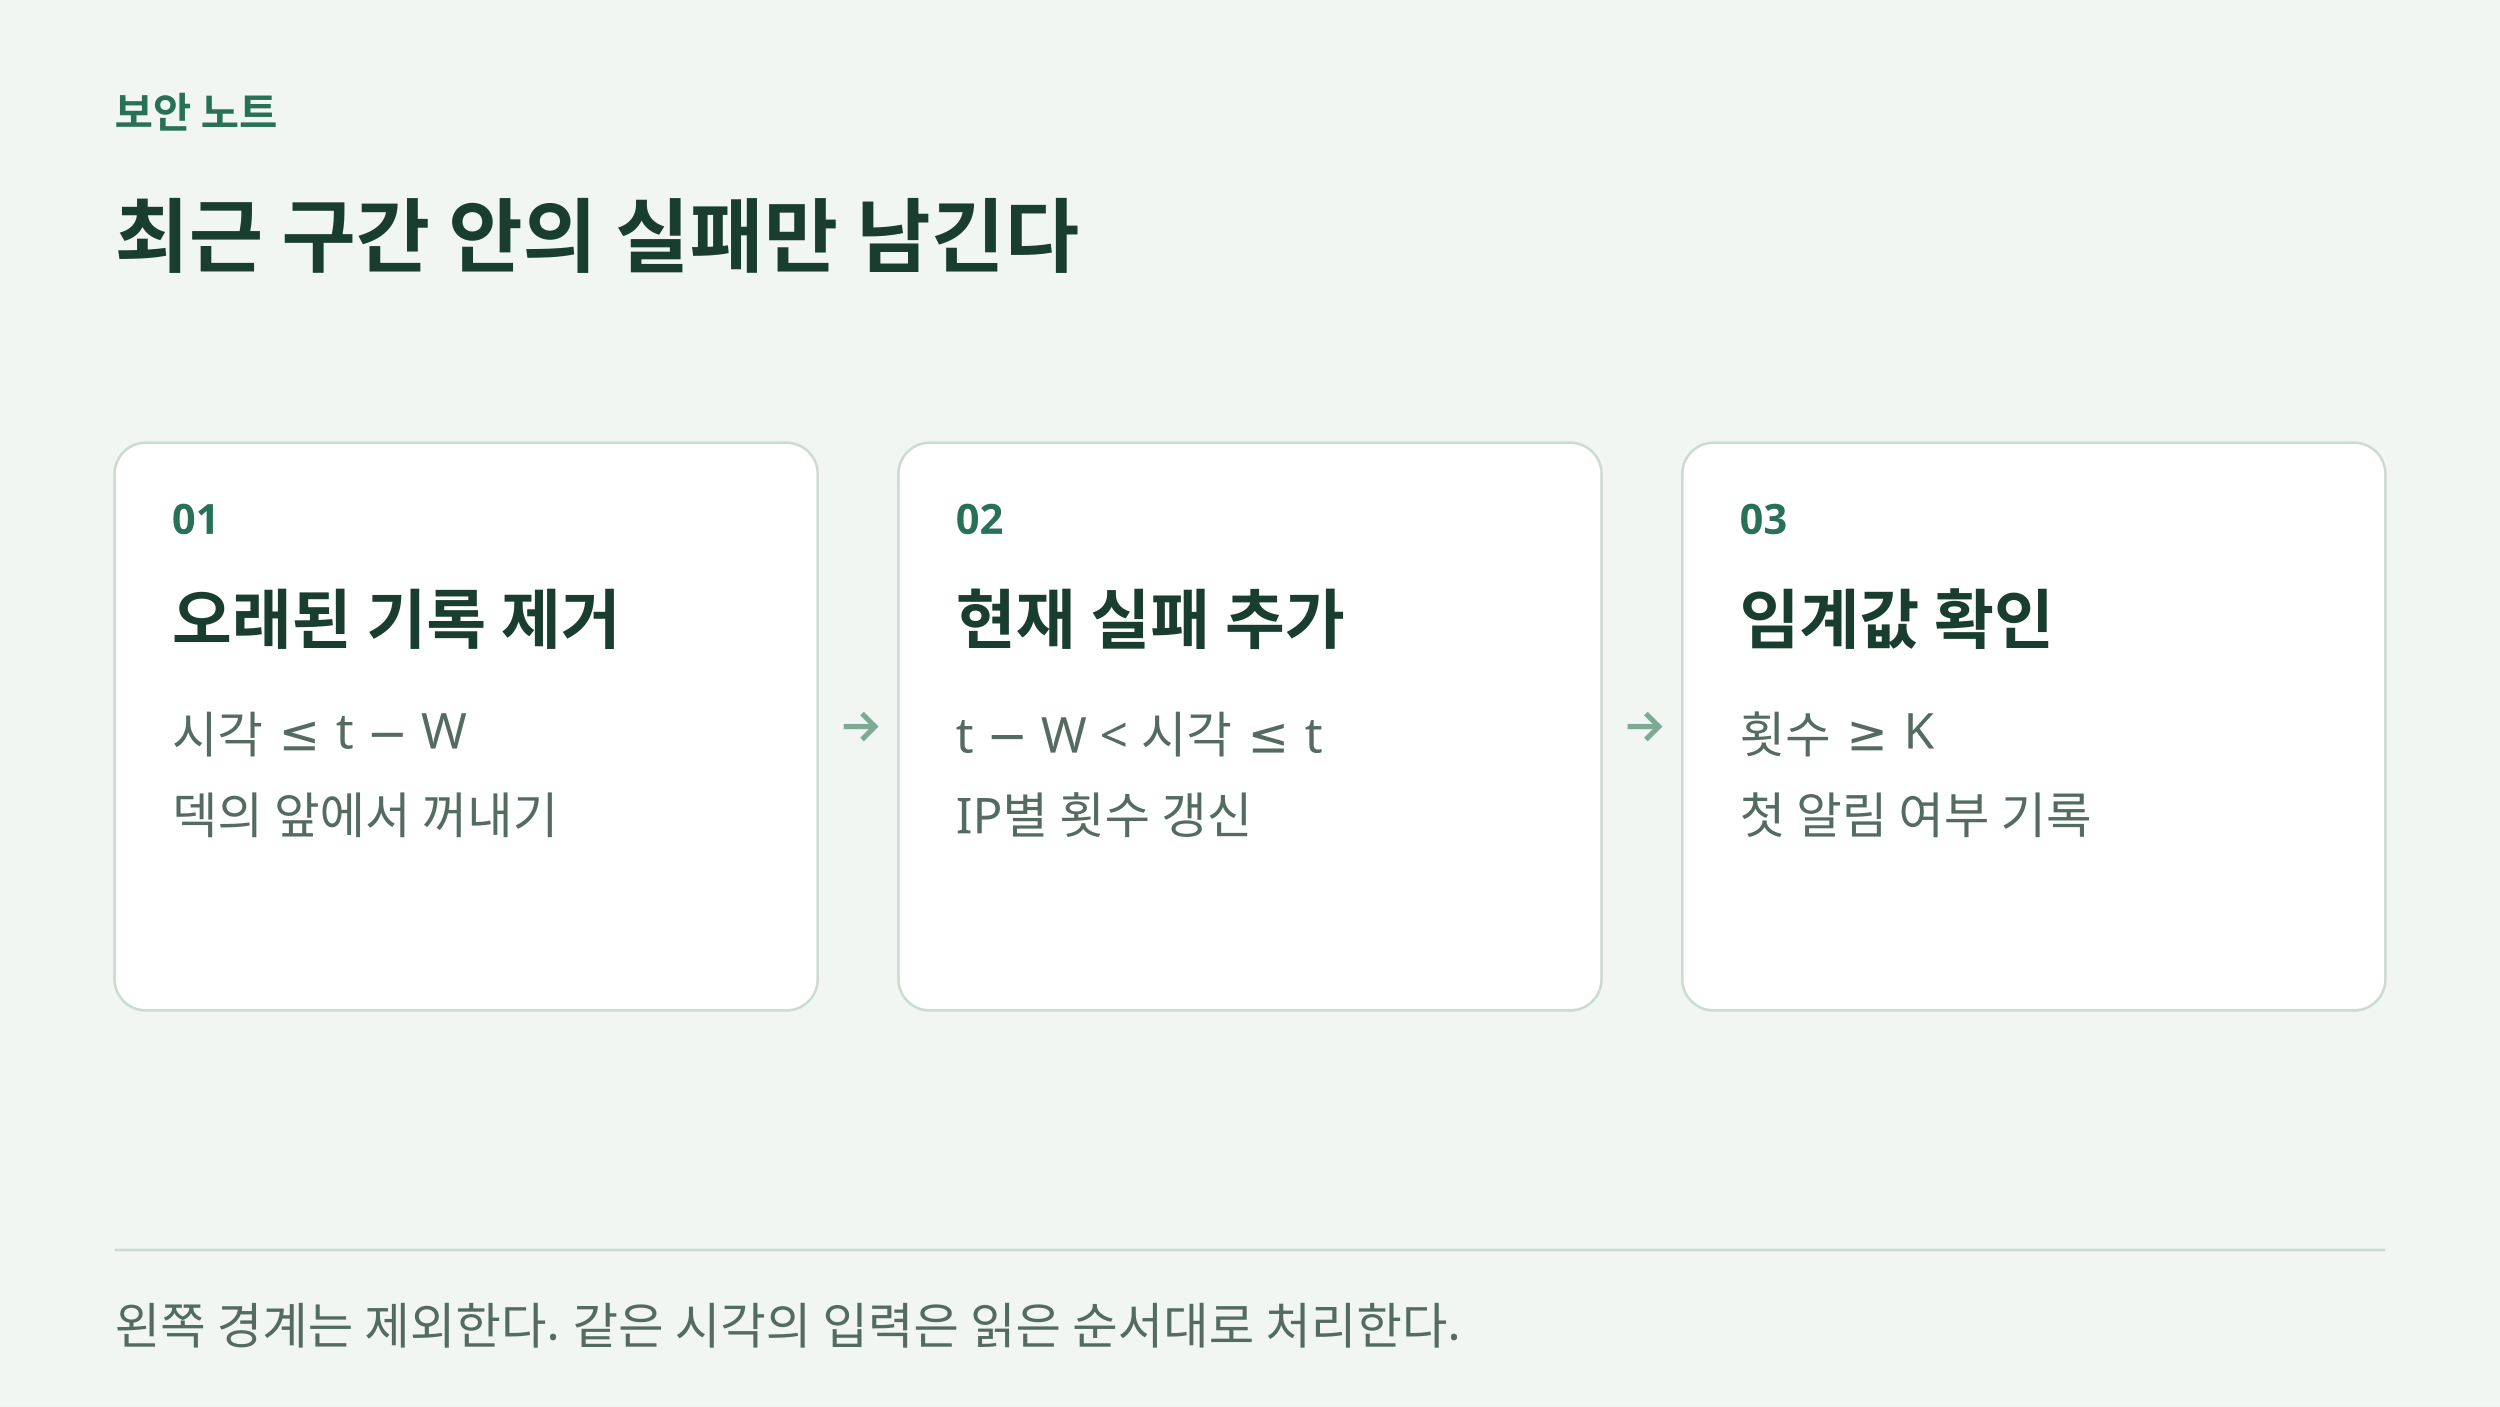
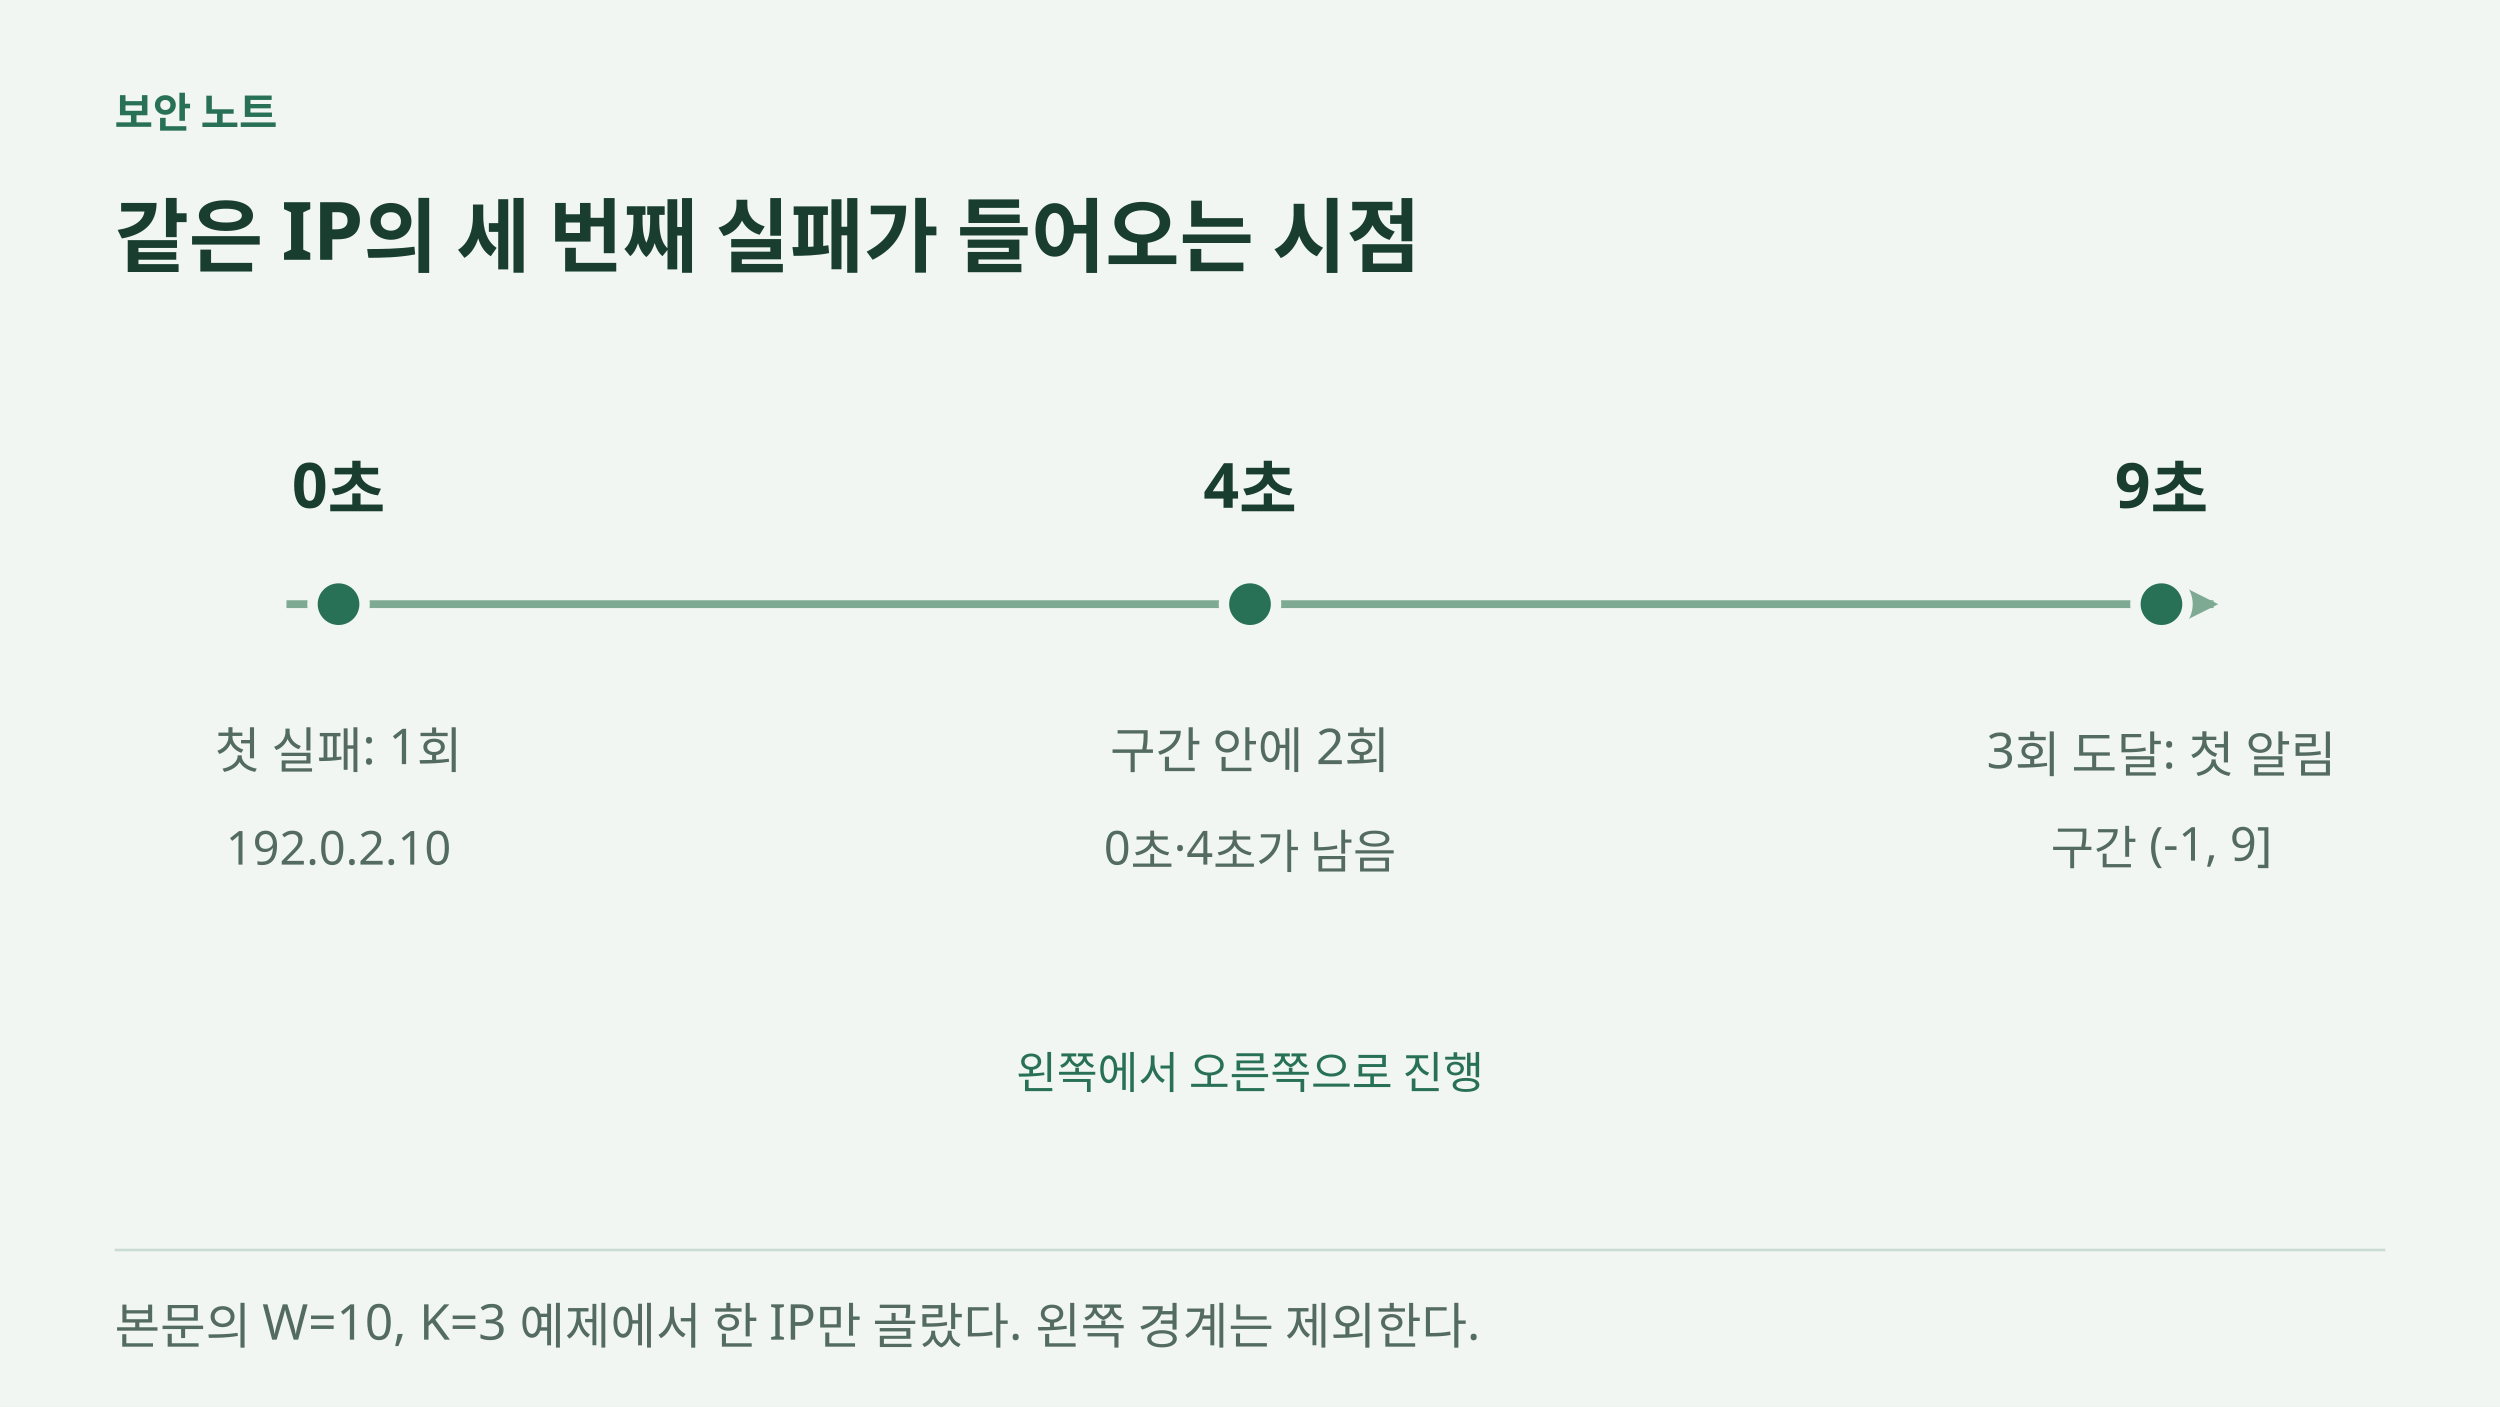
- <svg xmlns="http://www.w3.org/2000/svg" width="960" height="540" viewBox="0 0 960 540" role="img" aria-labelledby="title desc">
+ <svg xmlns="http://www.w3.org/2000/svg" width="960" height="540" viewBox="0 0 960 540" data-diagram-kind="timeline" role="img" aria-labelledby="title desc">
+   <defs>
+     <marker id="arrow" viewBox="0 0 10 10" refX="9" refY="5" markerWidth="6" markerHeight="6" orient="auto-start-reverse">
+       <path d="M0 0L10 5L0 10Z" fill="#7eaa93" />
+     </marker>
+   </defs>
  <rect width="960" height="540" fill="#f1f6f2" />
  <g font-family="'Malgun Gothic','Noto Sans KR',sans-serif">
-     <text x="44" y="49" font-size="16" fill="#287056" font-weight="700">보안 노트</text>
-     <text x="44" y="102" font-size="31" fill="#193e2f" font-weight="700">최근 구간 안의 실패만 남긴다</text>
-     <rect x="44" y="170" width="270" height="218" rx="12" fill="#fff" stroke="#cadbd1" />
-     <text x="66" y="205" font-size="16" fill="#287056" font-weight="700">01</text>
-     <text x="66" y="247" font-size="25" fill="#193e2f" font-weight="700">오래된 기록 제거</text>
-     <text x="66" y="289" font-size="19" fill="#536b60" font-weight="400">시각 ≤ t − W</text>
-     <text x="66" y="320" font-size="19" fill="#536b60" font-weight="400">덱의 앞에서 꺼내기</text>
-     <path d="M324 279h12m-5-5 5 5-5 5" stroke="#7eaa93" stroke-width="2" fill="none" />
-     <rect x="345" y="170" width="270" height="218" rx="12" fill="#fff" stroke="#cadbd1" />
-     <text x="367" y="205" font-size="16" fill="#287056" font-weight="700">02</text>
-     <text x="367" y="247" font-size="25" fill="#193e2f" font-weight="700">현재 실패 추가</text>
-     <text x="367" y="289" font-size="19" fill="#536b60" font-weight="400">t − W &lt; 시각 ≤ t</text>
-     <text x="367" y="320" font-size="19" fill="#536b60" font-weight="400">IP별 횟수 갱신</text>
-     <path d="M625 279h12m-5-5 5 5-5 5" stroke="#7eaa93" stroke-width="2" fill="none" />
-     <rect x="646" y="170" width="270" height="218" rx="12" fill="#fff" stroke="#cadbd1" />
-     <text x="668" y="205" font-size="16" fill="#287056" font-weight="700">03</text>
-     <text x="668" y="247" font-size="25" fill="#193e2f" font-weight="700">임계값 확인</text>
-     <text x="668" y="289" font-size="19" fill="#536b60" font-weight="400">횟수 ≥ K</text>
-     <text x="668" y="320" font-size="19" fill="#536b60" font-weight="400">첫 알림 여부 기록</text>
+     <text x="44" y="49" font-size="16" fill="#287056" font-weight="700" text-anchor="start">보안 노트</text>
+     <text x="44" y="102" font-size="31" fill="#193e2f" font-weight="700" text-anchor="start">같은 IP의 세 번째 실패가 들어오는 시점</text>
+     <path d="M110 232H850" fill="none" stroke="#7eaa93" stroke-width="3" marker-end="url(#arrow)" />
+     <circle cx="130" cy="232" r="10" fill="#287056" stroke="#f1f6f2" stroke-width="4" />
+     <text x="130" y="195" font-size="24" fill="#193e2f" font-weight="700" text-anchor="middle">0초</text>
+     <text x="130" y="295" font-size="19" fill="#536b60" font-weight="400" text-anchor="middle">첫 실패: 1회</text>
+     <text x="130" y="332" font-size="18" fill="#536b60" font-weight="400" text-anchor="middle">192.0.2.10</text>
+     <circle cx="480" cy="232" r="10" fill="#287056" stroke="#f1f6f2" stroke-width="4" />
+     <text x="480" y="195" font-size="24" fill="#193e2f" font-weight="700" text-anchor="middle">4초</text>
+     <text x="480" y="295" font-size="19" fill="#536b60" font-weight="400" text-anchor="middle">구간 안에 2회</text>
+     <text x="480" y="332" font-size="18" fill="#536b60" font-weight="400" text-anchor="middle">0초·4초가 남음</text>
+     <circle cx="830" cy="232" r="10" fill="#287056" stroke="#f1f6f2" stroke-width="4" />
+     <text x="830" y="195" font-size="24" fill="#193e2f" font-weight="700" text-anchor="middle">9초</text>
+     <text x="830" y="295" font-size="19" fill="#536b60" font-weight="400" text-anchor="middle">3회 도달: 첫 알림</text>
+     <text x="830" y="332" font-size="18" fill="#536b60" font-weight="400" text-anchor="middle">구간 (-1, 9]</text>
+     <text x="480" y="418" font-size="17" fill="#287056" font-weight="400" text-anchor="middle">왼쪽에서 오른쪽으로 진행</text>
    <path d="M44 480H916" stroke="#cadbd1" />
-     <text x="44" y="516" font-size="19" fill="#536b60" font-weight="400">왼쪽 경계는 제외한다. 같은 시각의 입력은 읽은 순서대로 처리한다.</text>
+     <text x="44" y="516" font-size="19" fill="#536b60" font-weight="400" text-anchor="start">본문의 W=10, K=3 예제에서 한 IP만 골랐다. 왼쪽 경계는 제외한다.</text>
  </g>
</svg>
